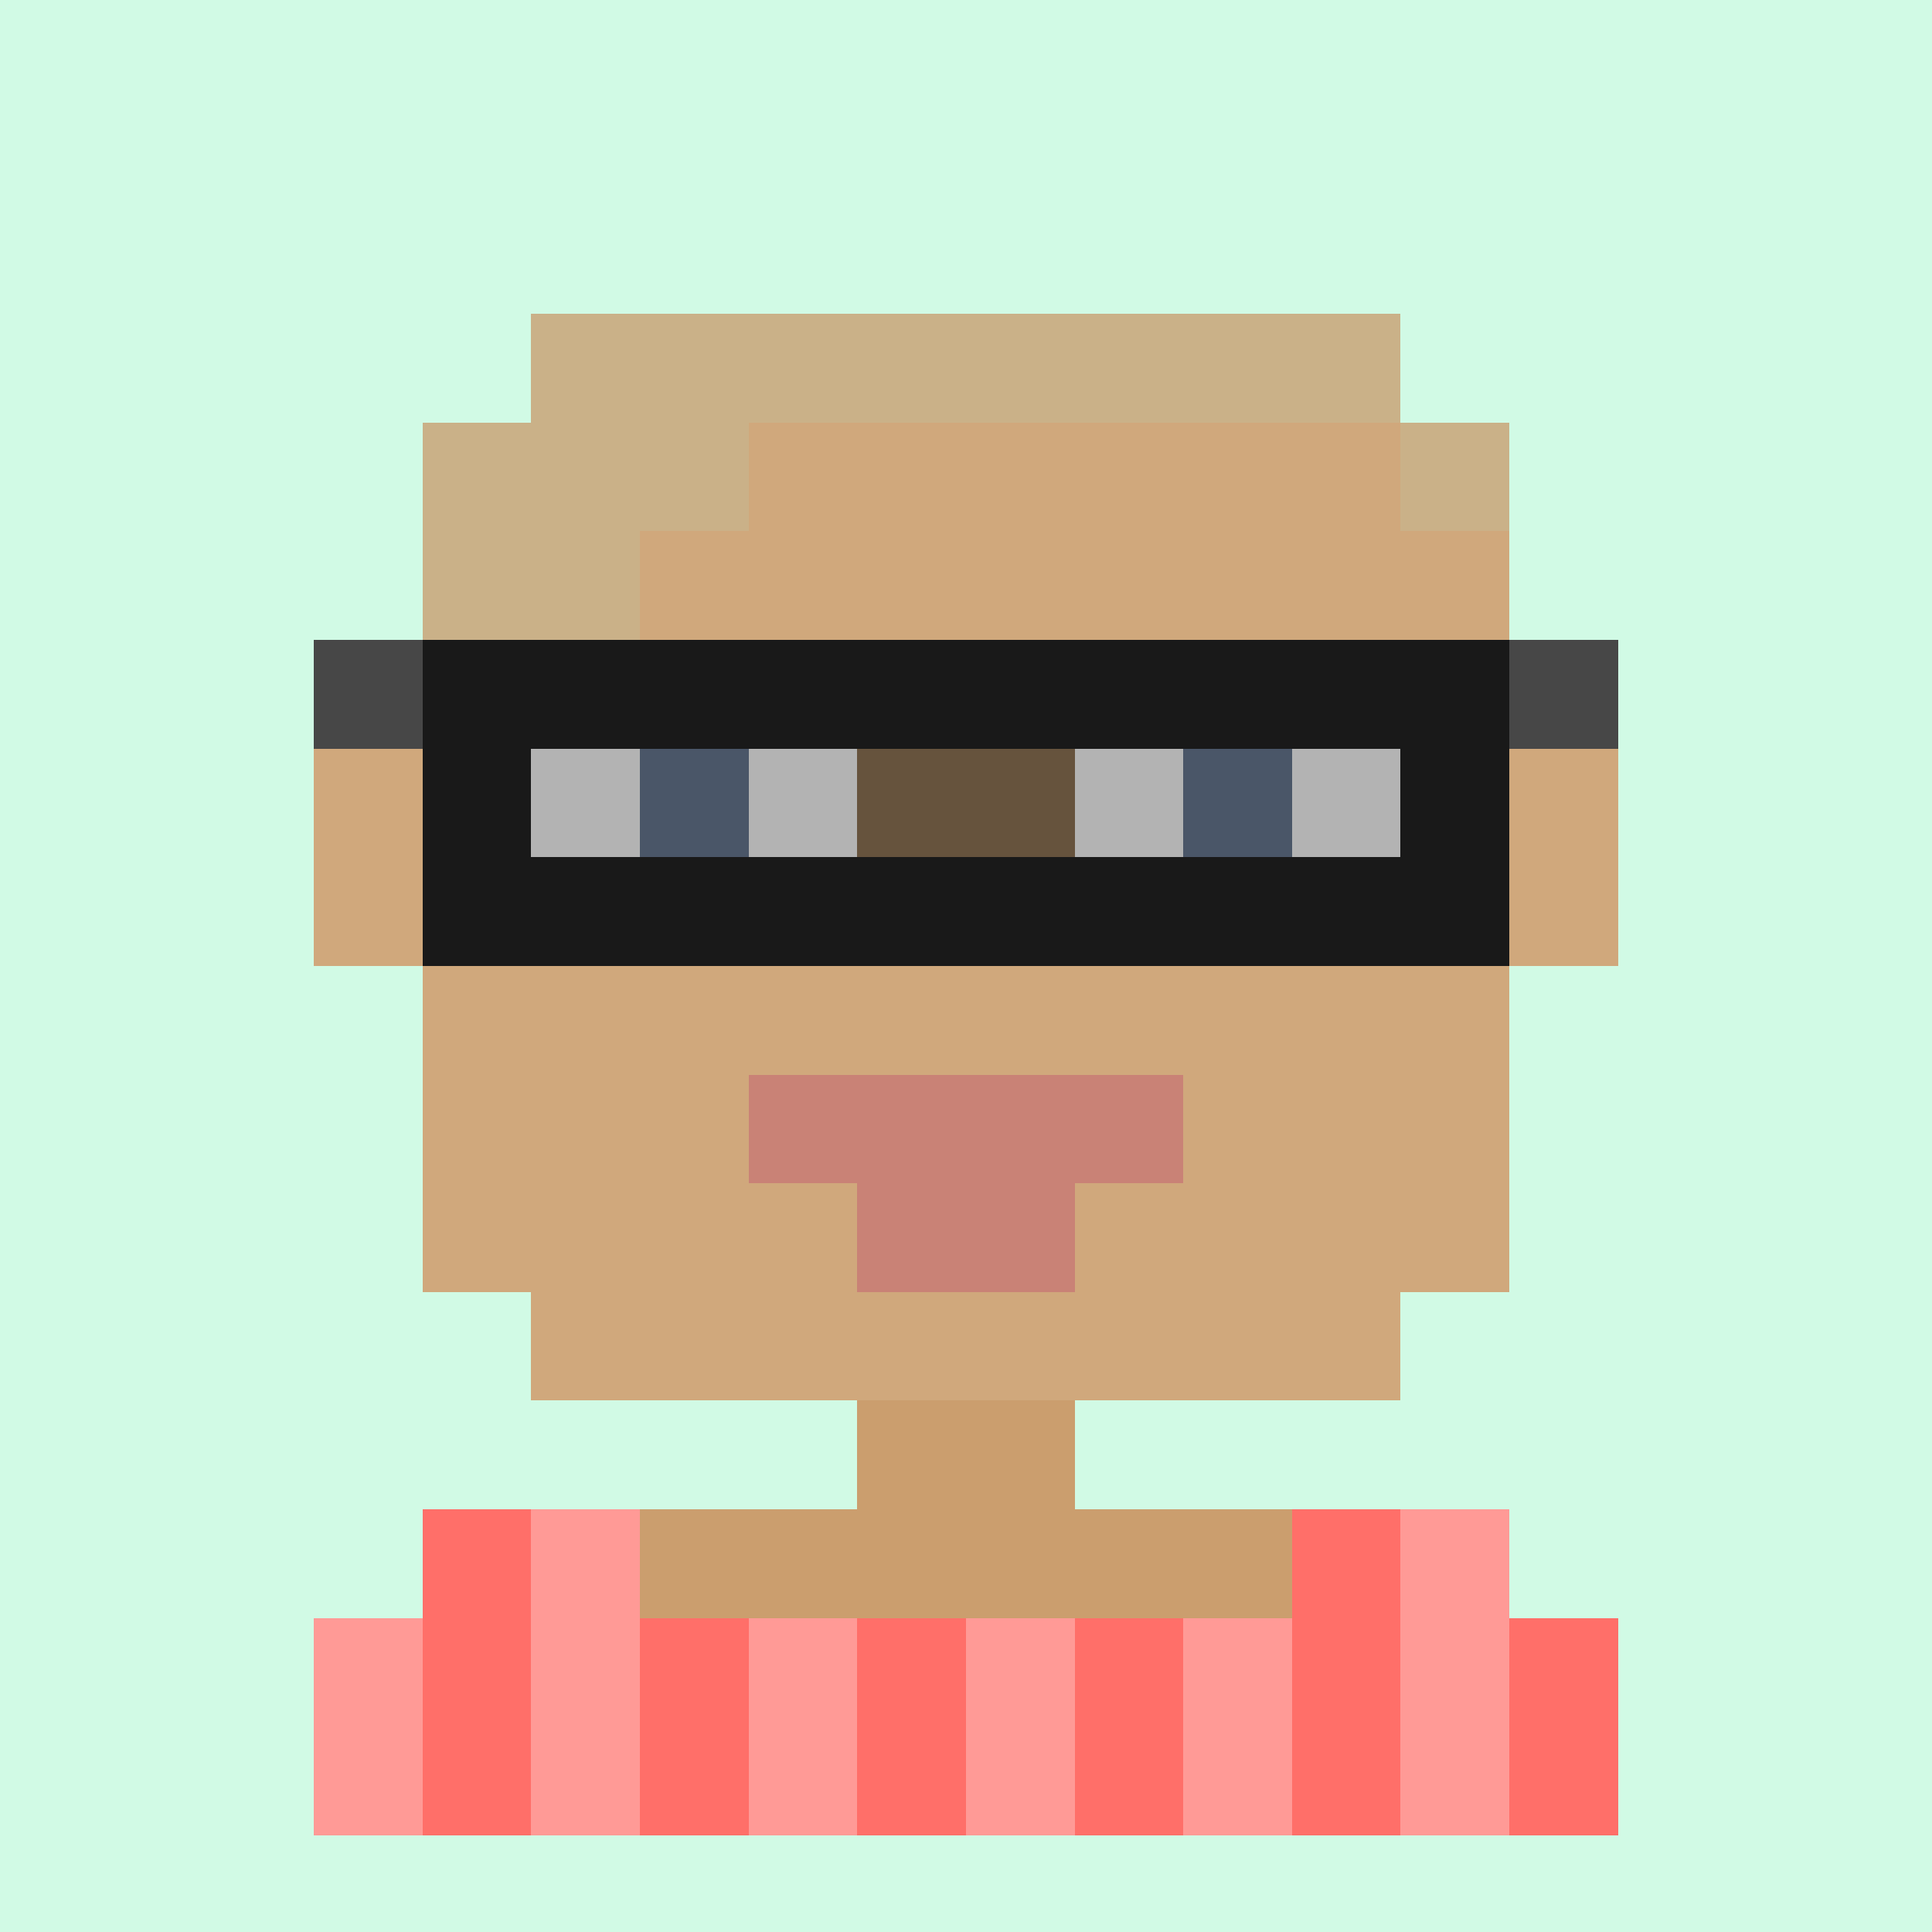
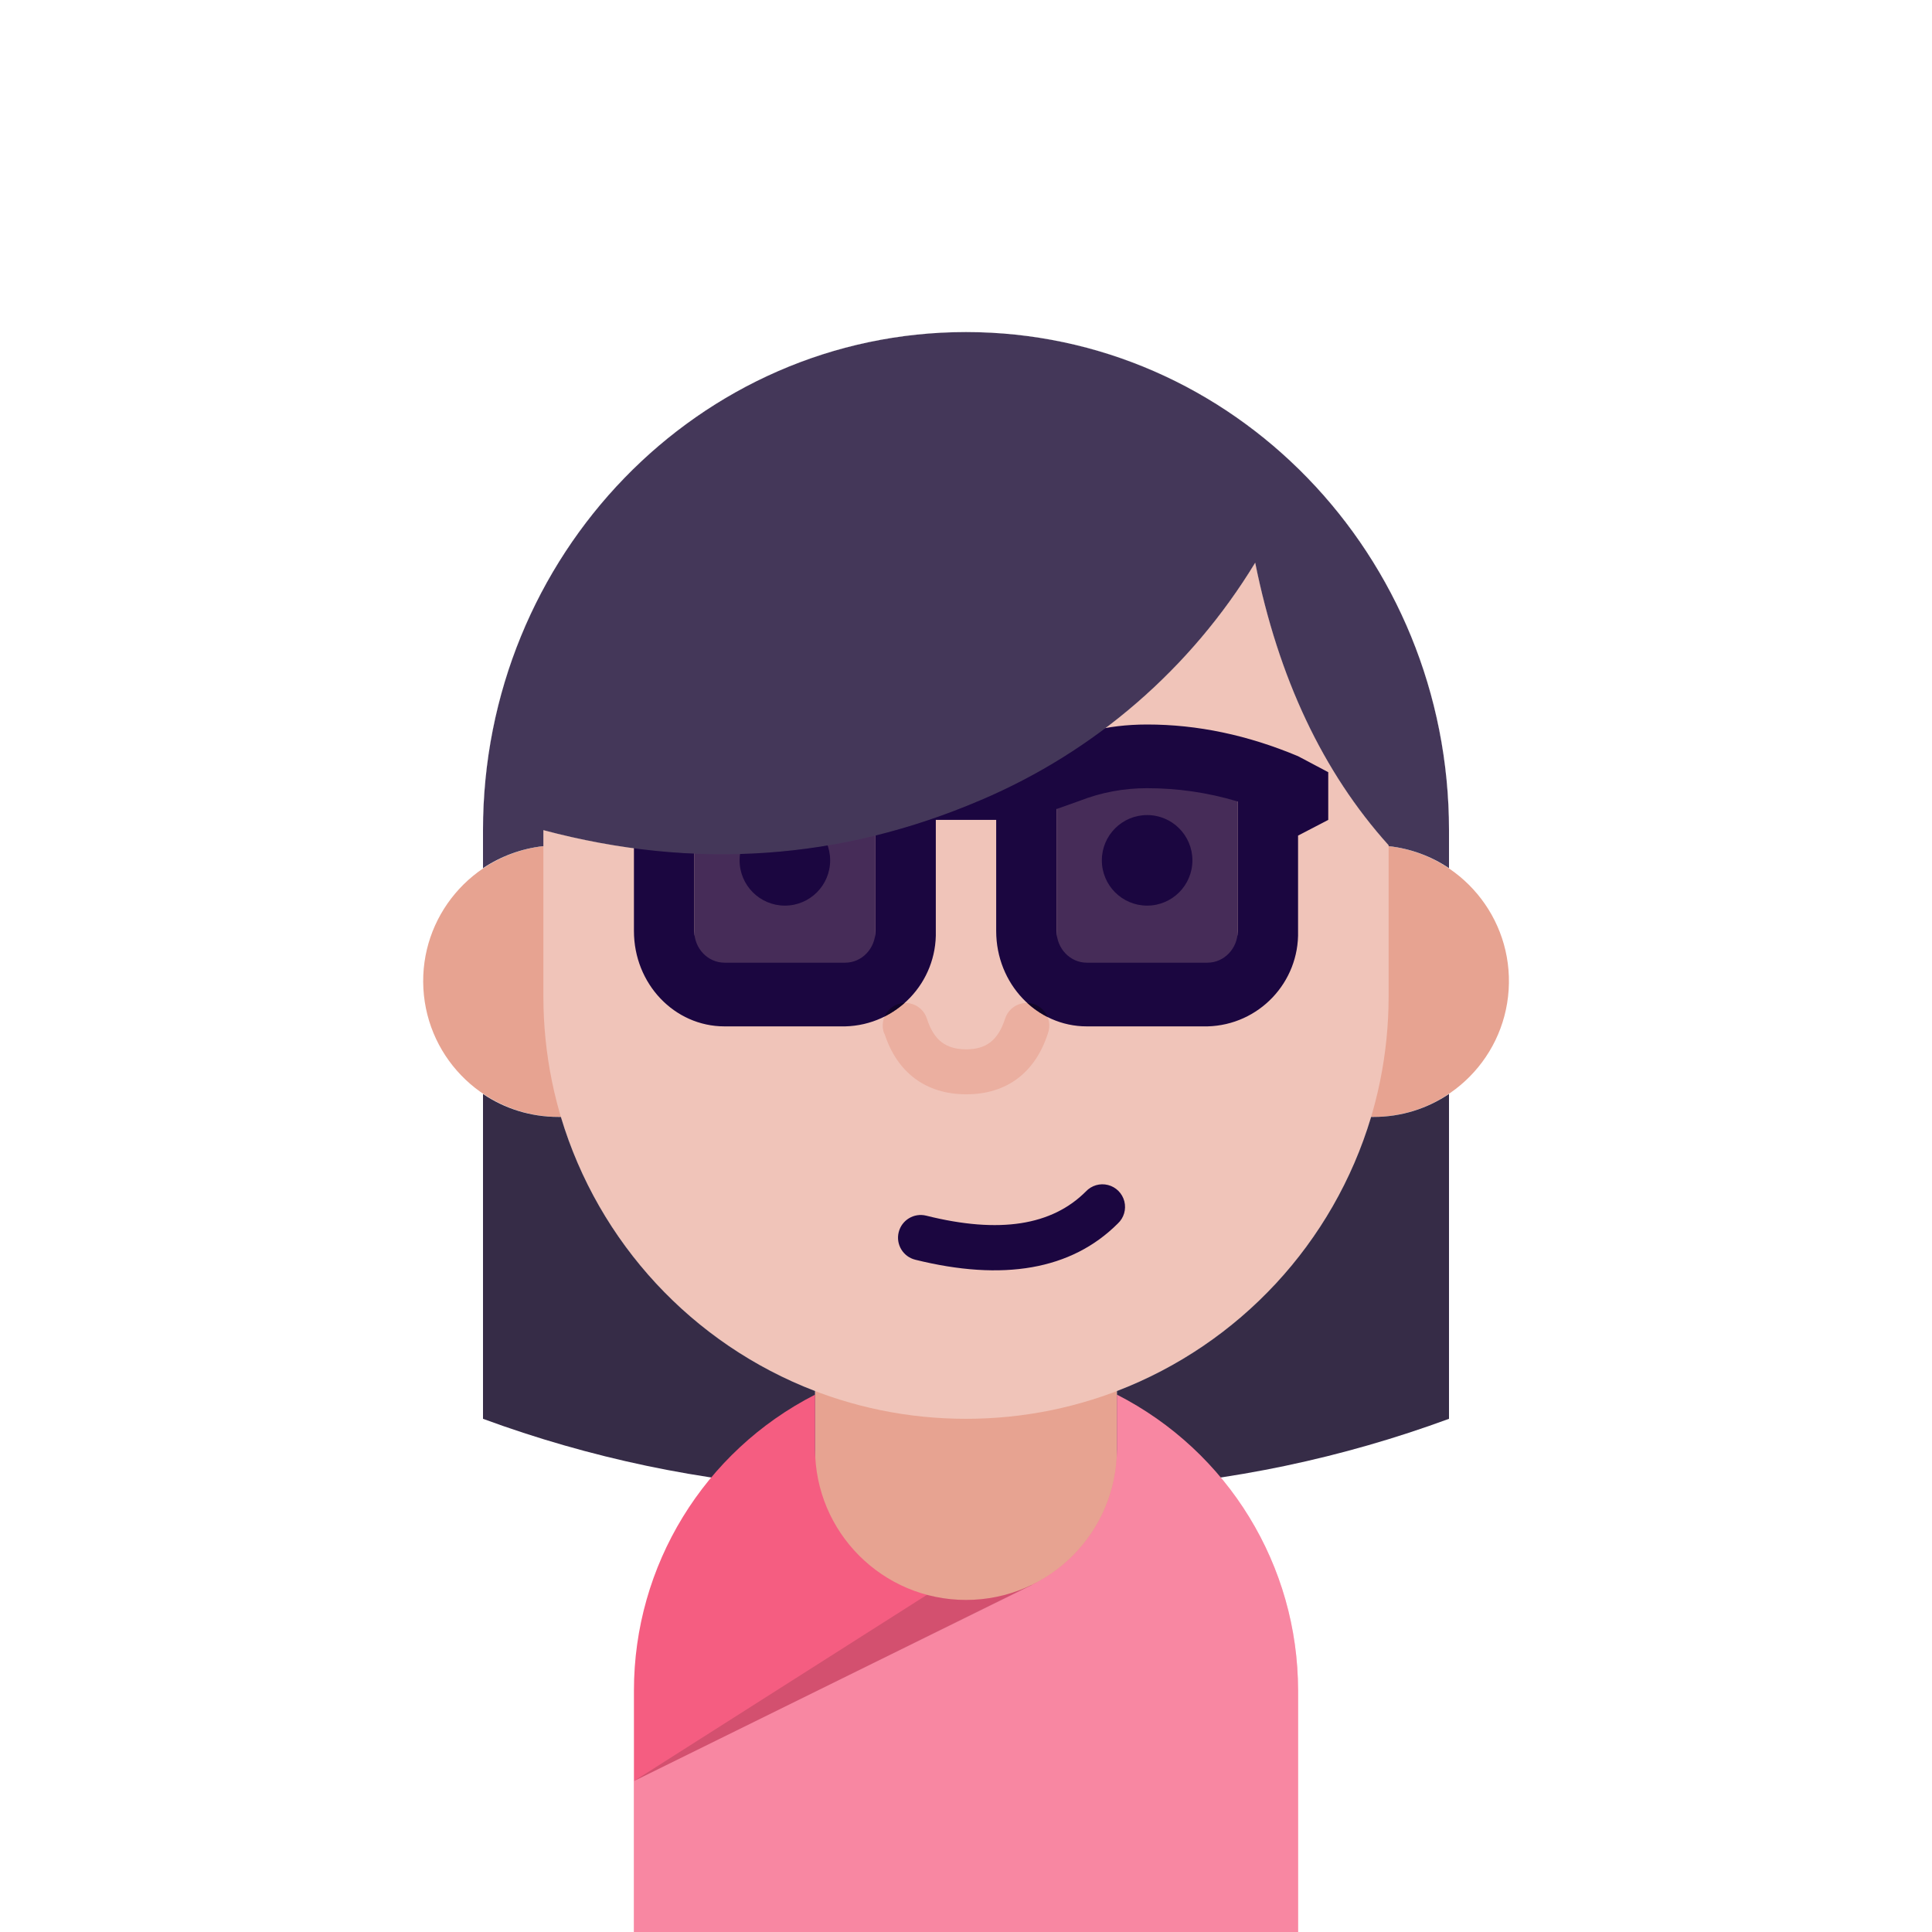
- <svg xmlns="http://www.w3.org/2000/svg" viewBox="0 0 16 16" fill="none" shape-rendering="crispEdges" width="128" height="128">
+ <svg xmlns="http://www.w3.org/2000/svg" viewBox="0 0 64 64" fill="none" shape-rendering="auto">
  <mask id="viewboxMask">
-     <rect width="16" height="16" rx="0" ry="0" x="0" y="0" fill="#fff" />
+     <rect width="64" height="64" rx="0" ry="0" x="0" y="0" fill="#fff" />
  </mask>
  <g mask="url(#viewboxMask)">
-     <rect fill="#d1fae5" width="16" height="16" x="0" y="0" />
-     <g transform="translate(0.8 0.8) scale(0.9)">
-       <path d="M4 2h8v1h1v3h1v2h-1v3h-1v1H9v1h4v1h1v2H2v-2h1v-1h4v-1H4v-1H3V8H2V6h1V3h1V2Z" fill="#cb9e6e" />
-       <path d="M4 2h8v1h1v3h1v2h-1v3h-1v1H4v-1H3V8H2V6h1V3h1V2Z" fill="#fff" fill-opacity=".1" />
-       <path d="M5 13H3v1H2v2h12v-2h-1v-1h-2v1H5v-1Z" fill="#ff6f69" />
-       <path fill="#fff" fill-opacity=".3" d="M2 14h1v2H2zM6 14h1v2H6zM8 14h1v2H8zM10 14h1v2h-1zM4 13h1v3H4zM12 13h1v3h-1z" />
-       <path fill="#fff" d="M4 5h3v2H4z" />
-       <path fill="#697b94" d="M5 6h1v1H5z" />
-       <path fill="#fff" d="M9 5h3v2H9z" />
-       <path fill="#697b94" d="M10 6h1v1h-1z" />
-       <path fill="#191919" d="M2 5h12v1H2zM3 7h10v1H3zM3 6h1v1H3zM12 6h1v1h-1z" />
-       <path fill="#000" fill-opacity=".3" d="M4 6h8v1H4z" />
-       <path fill="#fff" fill-opacity=".2" d="M2 5h1v1H2zM13 5h1v1h-1z" />
-       <path fill="#000" fill-opacity=".3" d="M7 6h2v1H7z" />
-       <path d="M6 9v1h1v1h2v-1h1V9H6Z" fill="#c98276" />
-       <path d="M12 2H4v1h8zM13 3h-1v1h1zM6 3H3v1h3zM5 4H3v1h2z" fill="#cab188" />
+     <rect fill="#ffffff" width="64" height="64" x="0" y="0" />
+     <path d="M37 46.08V52a5 5 0 0 1-10 0v-5.92A14.04 14.04 0 0 1 18.58 37h-.08a4.5 4.5 0 0 1-.5-8.97V27a14 14 0 1 1 28 0v1.03a4.5 4.5 0 0 1-.58 8.97A14.04 14.04 0 0 1 37 46.08Z" fill="#e7a391" />
+     <mask id="personas-a" style="mask-type:luminance" maskUnits="userSpaceOnUse" x="14" y="13" width="36" height="44">
+       <path d="M37 46.08V52a5 5 0 0 1-10 0v-5.92A14.04 14.04 0 0 1 18.58 37h-.08a4.5 4.5 0 0 1-.5-8.97V27a14 14 0 1 1 28 0v1.03a4.5 4.5 0 0 1-.58 8.97A14.04 14.04 0 0 1 37 46.08Z" fill="#fff" />
+     </mask>
+     <g mask="url(#personas-a)">
+       <path d="M32 13a14 14 0 0 1 14 14v6a14 14 0 1 1-28 0v-6a14 14 0 0 1 14-14Z" fill="#fff" style="mix-blend-mode:overlay" opacity=".36" />
    </g>
+     <g transform="translate(20 24)">
+       <g fill="#1B0640">
+         <path d="M6 6a1.5 1.5 0 1 0 0-3 1.5 1.5 0 0 0 0 3ZM18 6a1.5 1.5 0 1 0 0-3 1.5 1.5 0 0 0 0 3Z" />
+         <path d="M9 2H3v6h6V2ZM21 2h-6v6h6V2Z" opacity=".8" />
+         <path fill-rule="evenodd" clip-rule="evenodd" d="M13 1.05c.65 0 1.21-.2 1.84-.42C15.66.33 16.6 0 18 0c1.67 0 3.33.35 5 1.05l1 .53v1.58l-1 .52v3.16A3.08 3.08 0 0 1 20 10h-4c-1.66 0-3-1.41-3-3.16V3.16h-2v3.68A3.08 3.08 0 0 1 8 10H4c-1.66 0-3-1.41-3-3.16V3.68l-1-.52V1.58l1-.53A12.8 12.8 0 0 1 6 0c1.4 0 2.34.33 3.16.63.63.22 1.19.42 1.84.42h2ZM8.24 2.52A6.1 6.1 0 0 0 6 2.11c-1 0-2 .14-3 .44v4.3c0 .57.45 1.04 1 1.04h4c.55 0 1-.47 1-1.05V2.8l-.76-.27ZM15 2.8l.76-.27A6.1 6.1 0 0 1 18 2.11c1 0 2 .14 3 .44v4.3c0 .57-.45 1.04-1 1.04h-4c-.55 0-1-.47-1-1.05V2.8Z" />
+       </g>
+     </g>
+     <g transform="translate(2 2)">
+       <path fill-rule="evenodd" clip-rule="evenodd" d="M44 26c-2.18-2.42-3.65-5.54-4.42-9.36a19.6 19.6 0 0 1-9.08 7.86c-4.67 2-9.5 2.33-14.5 1v.53c-.73.08-1.42.34-2 .73V25.5C14 16.39 21.16 9 30 9s16 7.39 16 16.5v1.26a4.47 4.47 0 0 0-2-.73V26Zm-9 21.31v-3.23A14.04 14.04 0 0 0 43.42 35h.08c.93 0 1.78-.28 2.5-.76V45a38.74 38.74 0 0 1-11 2.31ZM14 45a38.74 38.74 0 0 0 11 2.31v-3.23A14.04 14.04 0 0 1 16.58 35h-.08c-.93 0-1.79-.28-2.5-.76V45Z" fill="#362c47" />
+       <path d="M30 9c-8.84 0-16 7.39-16 16.5v1.26c.58-.4 1.27-.65 2-.73v-.53c5 1.33 9.83 1 14.5-1a19.6 19.6 0 0 0 9.08-7.86c.77 3.82 2.24 6.94 4.42 9.36v.03c.73.08 1.42.34 2 .73V25.5C46 16.39 38.84 9 30 9Z" fill="#fff" style="mix-blend-mode:overlay" opacity=".26" />
+     </g>
+     <g transform="translate(11 44)">
+       <path d="M32 20H10v-8a11 11 0 0 1 6-9.8V4a5 5 0 0 0 10 0V2.2a11 11 0 0 1 6 9.8v8Z" fill="#f55d81" />
+       <mask id="bodySmall-a" style="mask-type:luminance" maskUnits="userSpaceOnUse" x="10" y="2" width="22" height="18">
+         <path d="M32 20H10v-8a11 11 0 0 1 6-9.8V4a5 5 0 0 0 10 0V2.2a11 11 0 0 1 6 9.8v8Z" fill="#fff" />
+       </mask>
+       <g mask="url(#bodySmall-a)">
+         <path opacity=".14" d="M20.62 8.25 22 8l1.2.5L10 15l10.62-6.75Z" fill="#000" />
+         <path d="M21 1h11v47H10V15l13.34-6.58L21 1Z" fill="#fff" style="mix-blend-mode:overlay" opacity=".26" />
+       </g>
+     </g>
+     <g transform="translate(23 36)">
+       <path d="M7.32 5.73a.75.75 0 0 1 .36-1.46c2.44.61 4.17.32 5.29-.8a.75.75 0 1 1 1.06 1.06c-1.54 1.54-3.81 1.92-6.71 1.2Z" fill="#1B0640" />
+     </g>
+     <g transform="translate(24 28)">
+       <path d="M5.29 6.24a.75.75 0 1 1 1.42-.48c.23.7.62 1 1.3 1 .66 0 1.05-.3 1.28-1a.75.75 0 1 1 1.42.48c-.42 1.3-1.37 2.01-2.7 2.01S5.72 7.54 5.3 6.24Z" fill="#000" style="mix-blend-mode:overlay" opacity=".36" />
+     </g>
+     <g transform="translate(14 26)" />
  </g>
</svg>
